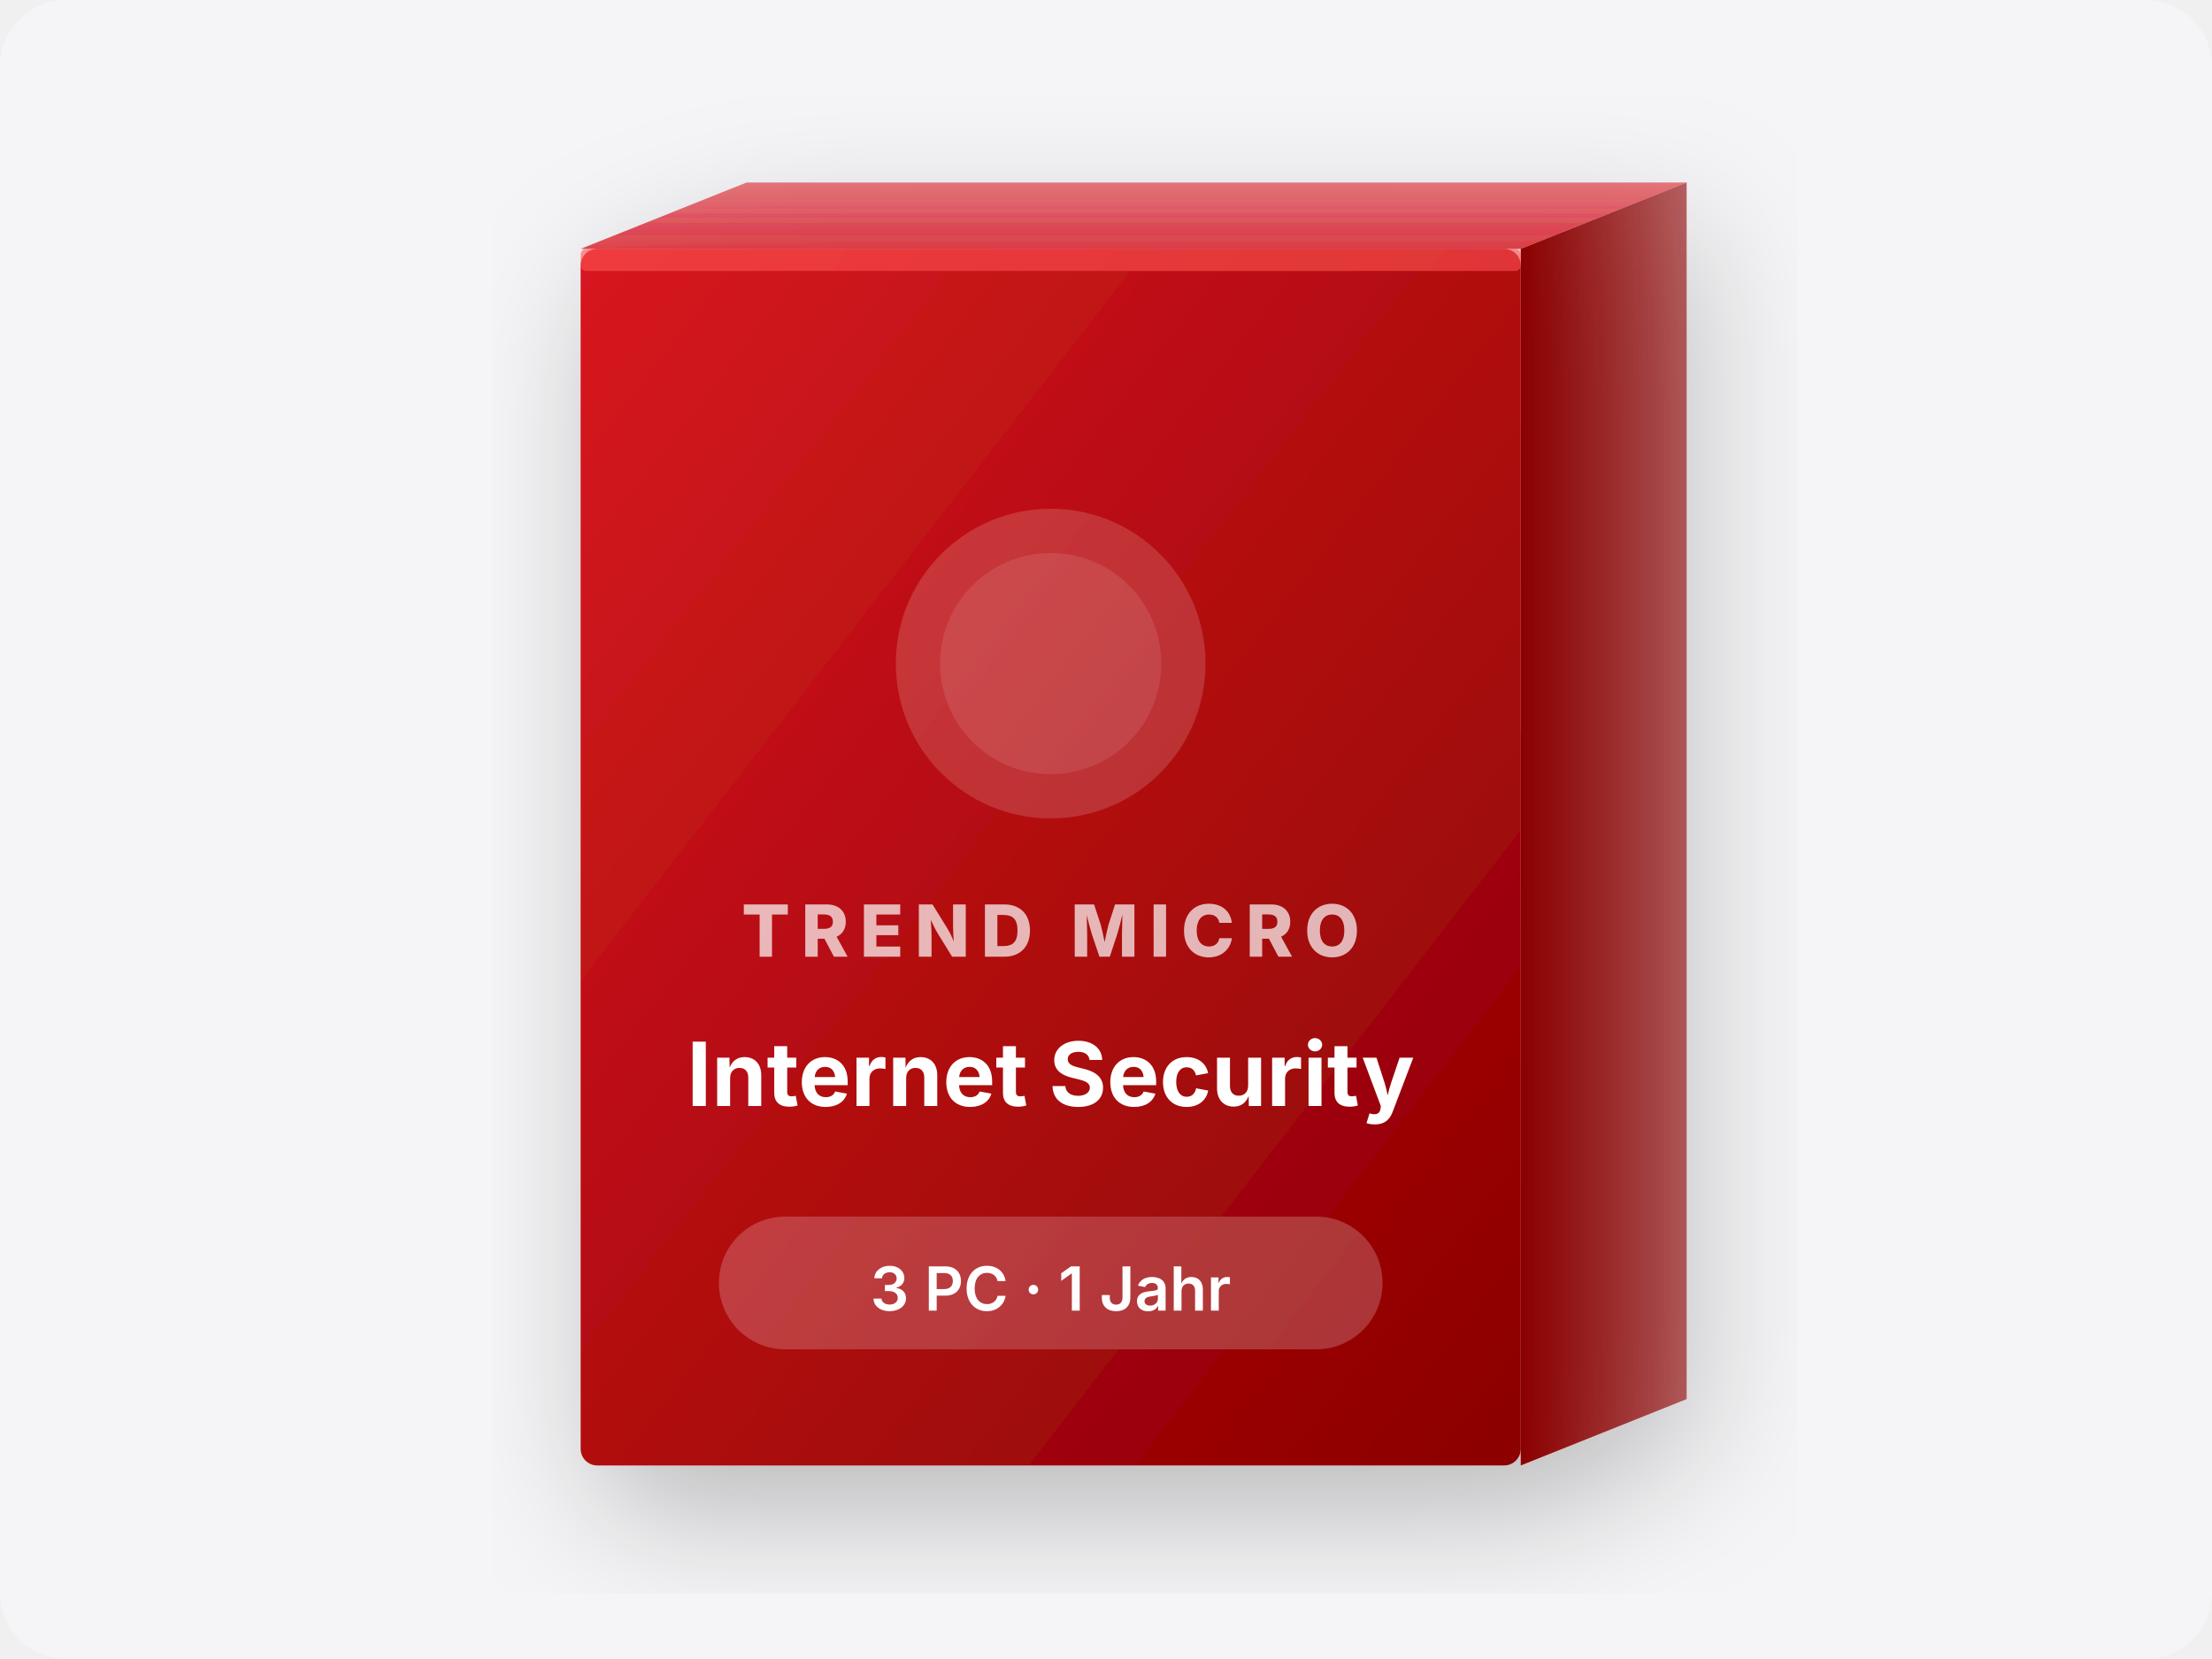
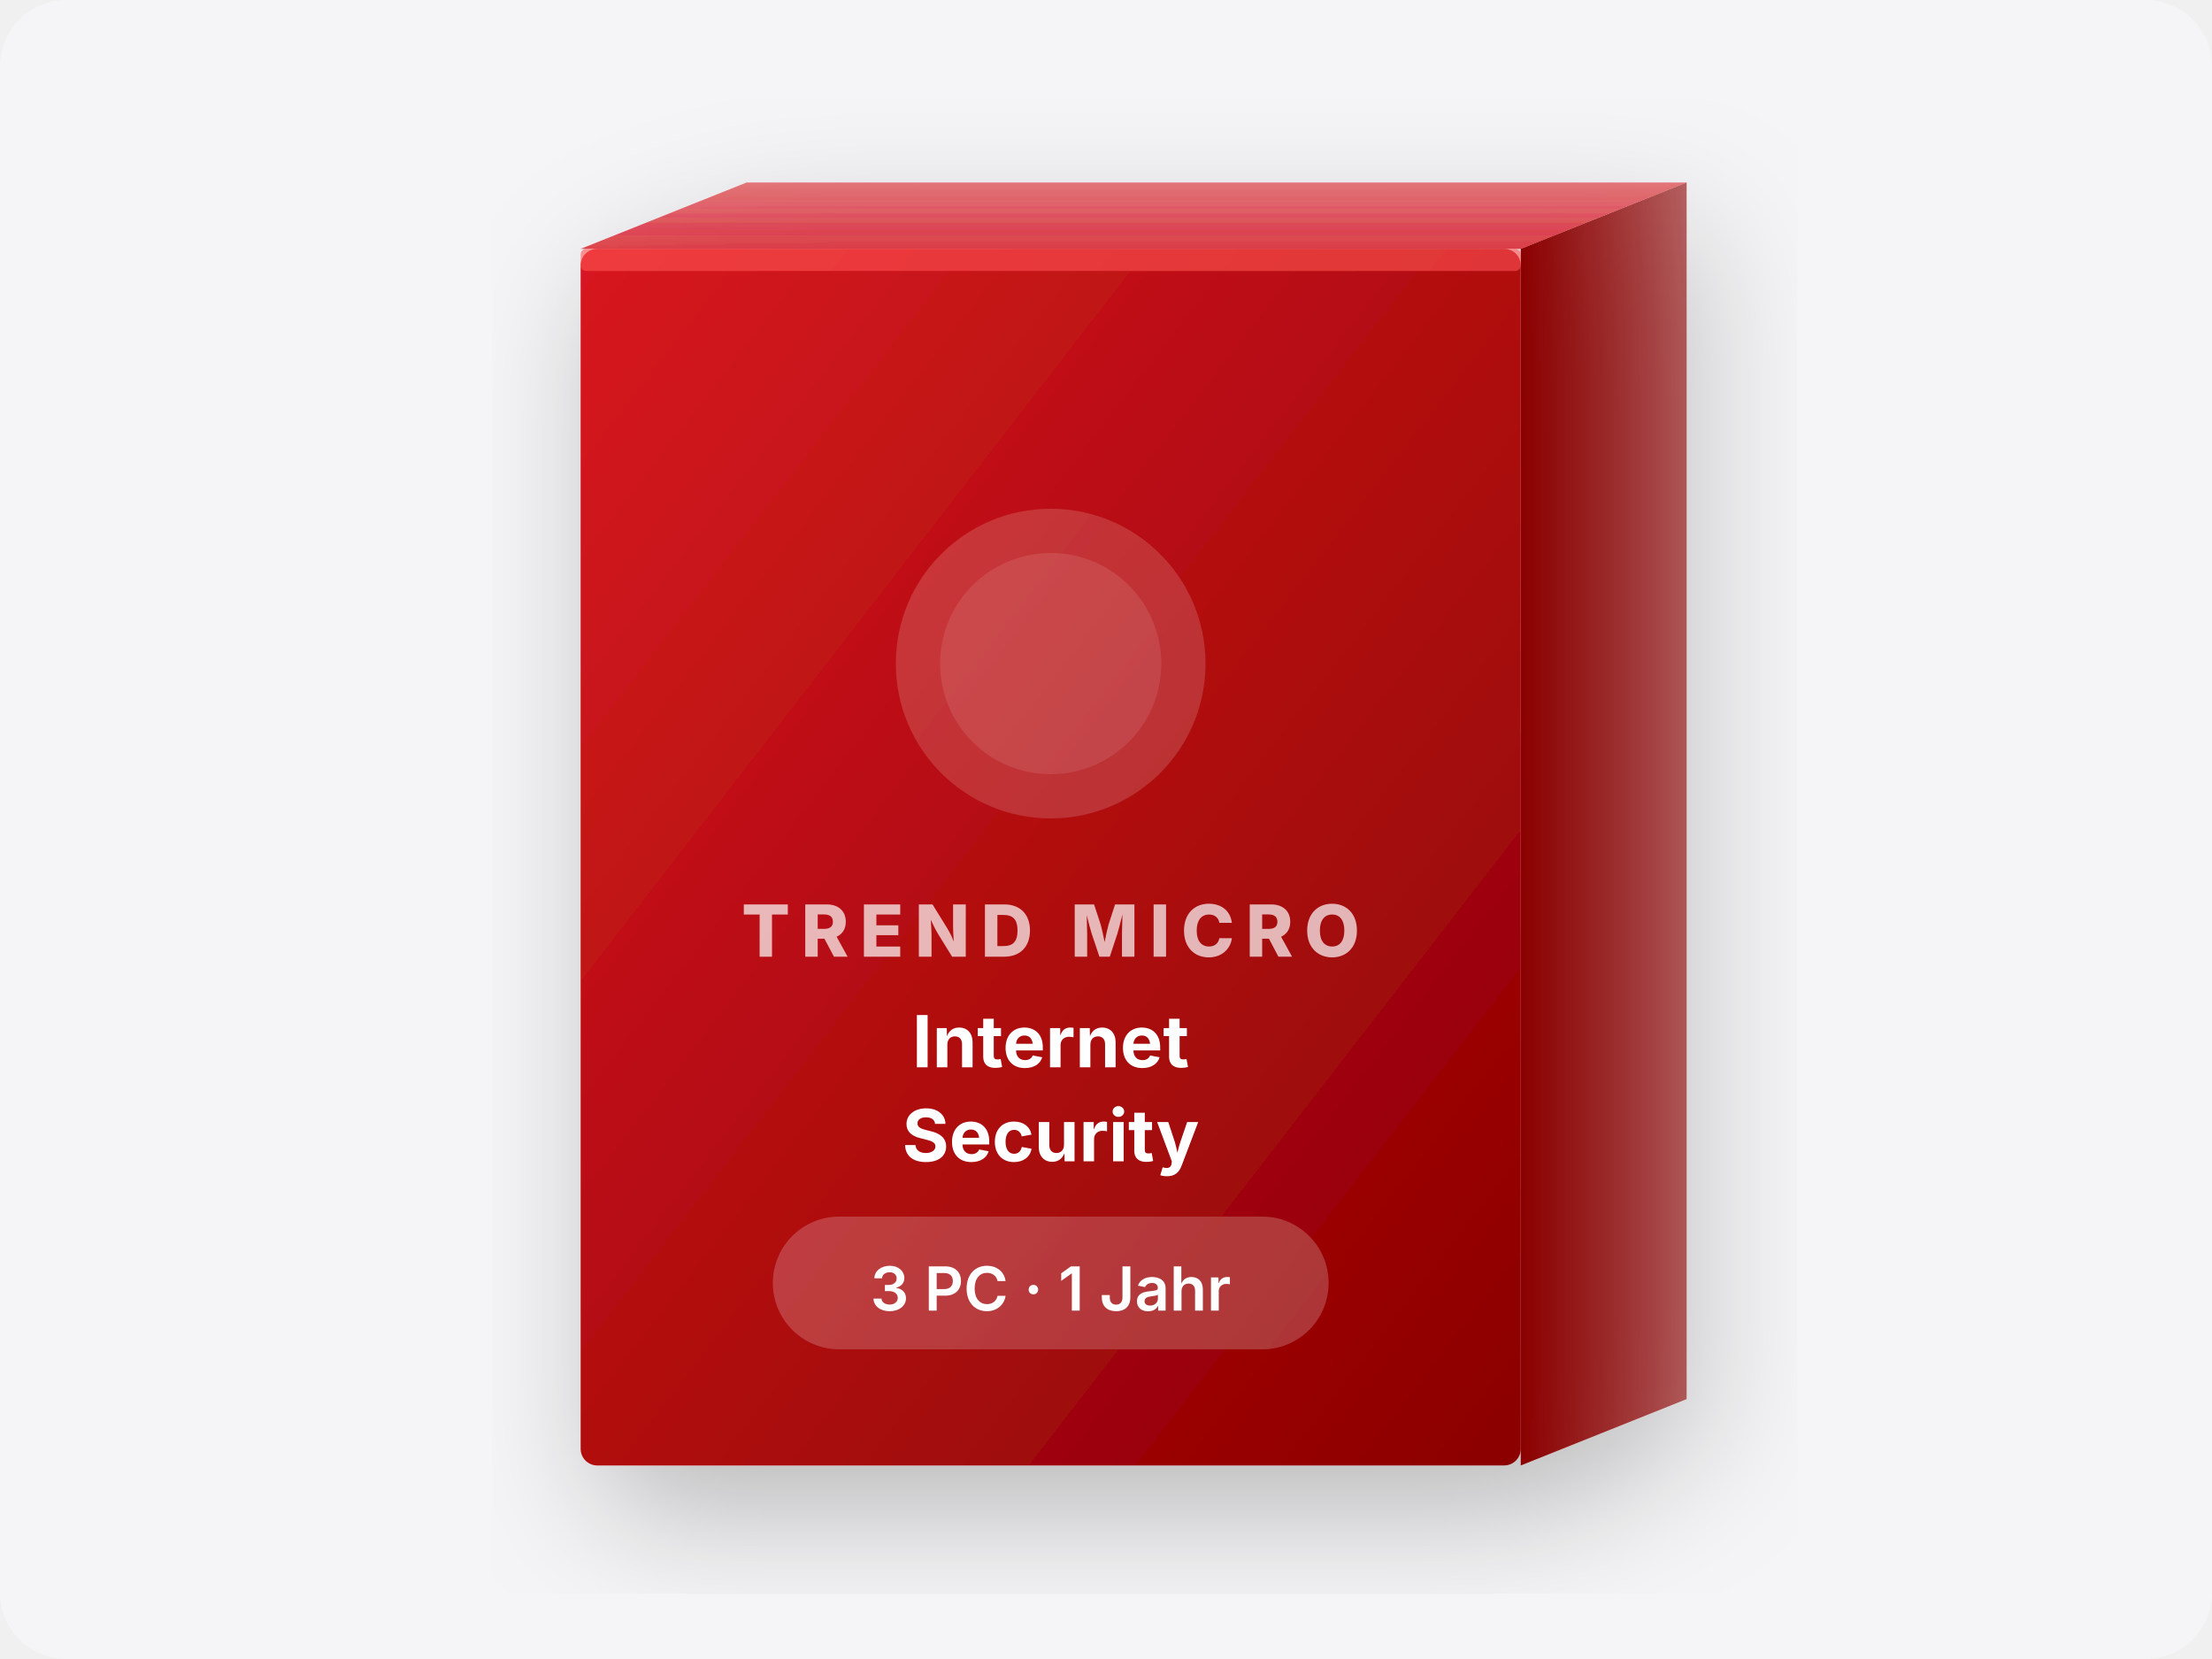
<svg xmlns="http://www.w3.org/2000/svg" viewBox="0 0 400 300" width="400" height="300">
  <defs>
    <linearGradient id="front-TREND-IS-3PC-1Y" x1="0%" y1="0%" x2="100%" y2="100%">
      <stop offset="0%" style="stop-color:#D71920" />
      <stop offset="100%" style="stop-color:#8B0000" />
    </linearGradient>
    <linearGradient id="side-TREND-IS-3PC-1Y" x1="0%" y1="0%" x2="100%" y2="0%">
      <stop offset="0%" style="stop-color:#8B0000" />
      <stop offset="100%" style="stop-color:#8B0000;stop-opacity:0.6" />
    </linearGradient>
    <linearGradient id="top-TREND-IS-3PC-1Y" x1="0%" y1="100%" x2="0%" y2="0%">
      <stop offset="0%" style="stop-color:#D71920" />
      <stop offset="100%" style="stop-color:#D71920;stop-opacity:0.7" />
    </linearGradient>
    <filter id="shadow-TREND-IS-3PC-1Y">
      <feDropShadow dx="4" dy="8" stdDeviation="12" flood-opacity="0.25" />
    </filter>
  </defs>
  <rect width="400" height="300" fill="#f5f5f7" rx="12" />
  <g filter="url(#shadow-TREND-IS-3PC-1Y)" transform="translate(95, 25)">
    <polygon points="180,20 210,8 210,228 180,240" fill="url(#side-TREND-IS-3PC-1Y)" />
    <polygon points="10,20 180,20 210,8 40,8" fill="url(#top-TREND-IS-3PC-1Y)" opacity="0.8" />
    <rect x="10" y="20" width="170" height="220" rx="3" fill="url(#front-TREND-IS-3PC-1Y)" />
    <rect x="10" y="20" width="170" height="4" fill="#FF5252" opacity="0.6" rx="1" />
    <circle cx="95" cy="95" r="28" fill="white" opacity="0.15" />
    <circle cx="95" cy="95" r="20" fill="white" opacity="0.1" />
    <text x="95" y="148" text-anchor="middle" font-family="system-ui,-apple-system,sans-serif" font-size="13" font-weight="800" letter-spacing="2" fill="#fff" opacity="0.7">TREND MICRO</text>
-     <text x="95" y="175" text-anchor="middle" font-family="system-ui,-apple-system,sans-serif" font-size="16" font-weight="700" fill="#fff">Internet Security</text>
-     <rect x="35" y="195" width="120" height="24" rx="12" fill="white" opacity="0.2" />
+     <text x="95" y="168" text-anchor="middle" font-family="system-ui,-apple-system,sans-serif" font-size="13" font-weight="700" fill="#fff">Internet</text>
+     <text x="95" y="185" text-anchor="middle" font-family="system-ui,-apple-system,sans-serif" font-size="13" font-weight="700" fill="#fff">Security</text>
+     <rect x="44.75" y="195" width="100.5" height="24" rx="12" fill="white" opacity="0.2" />
    <text x="95" y="212" text-anchor="middle" font-family="system-ui,-apple-system,sans-serif" font-size="11" font-weight="600" fill="#fff">3 PC · 1 Jahr</text>
  </g>
</svg>
